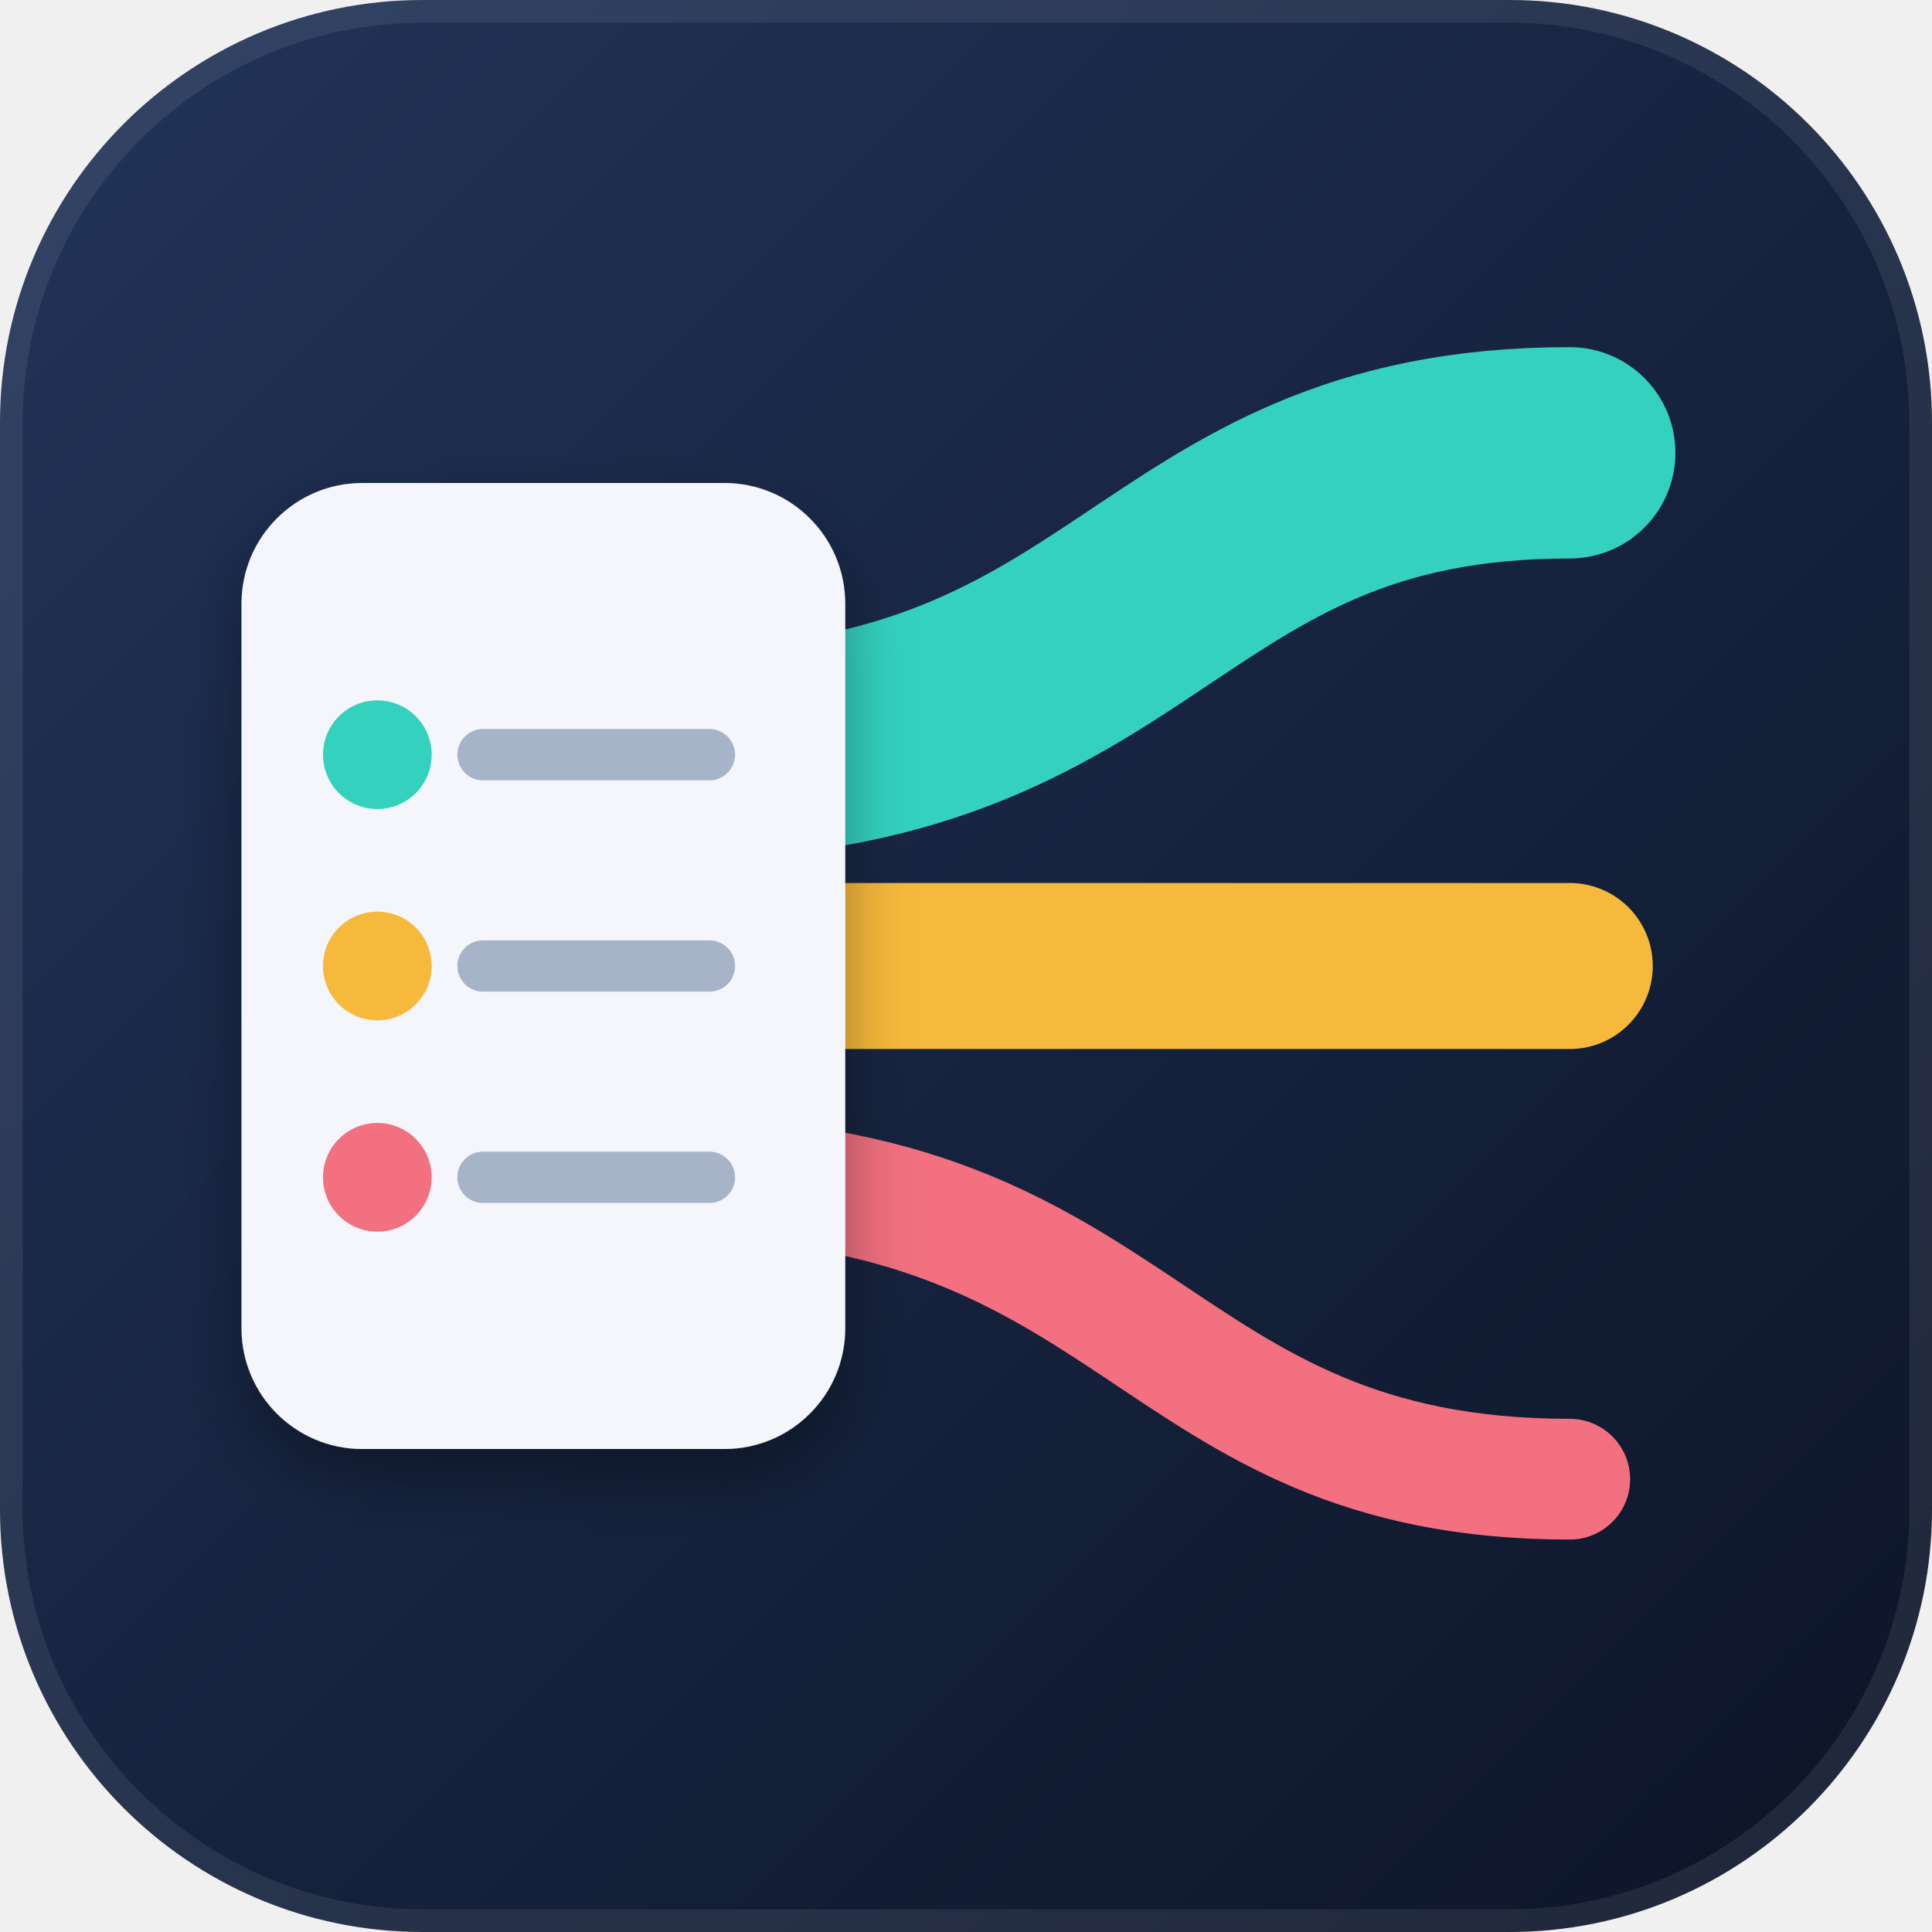
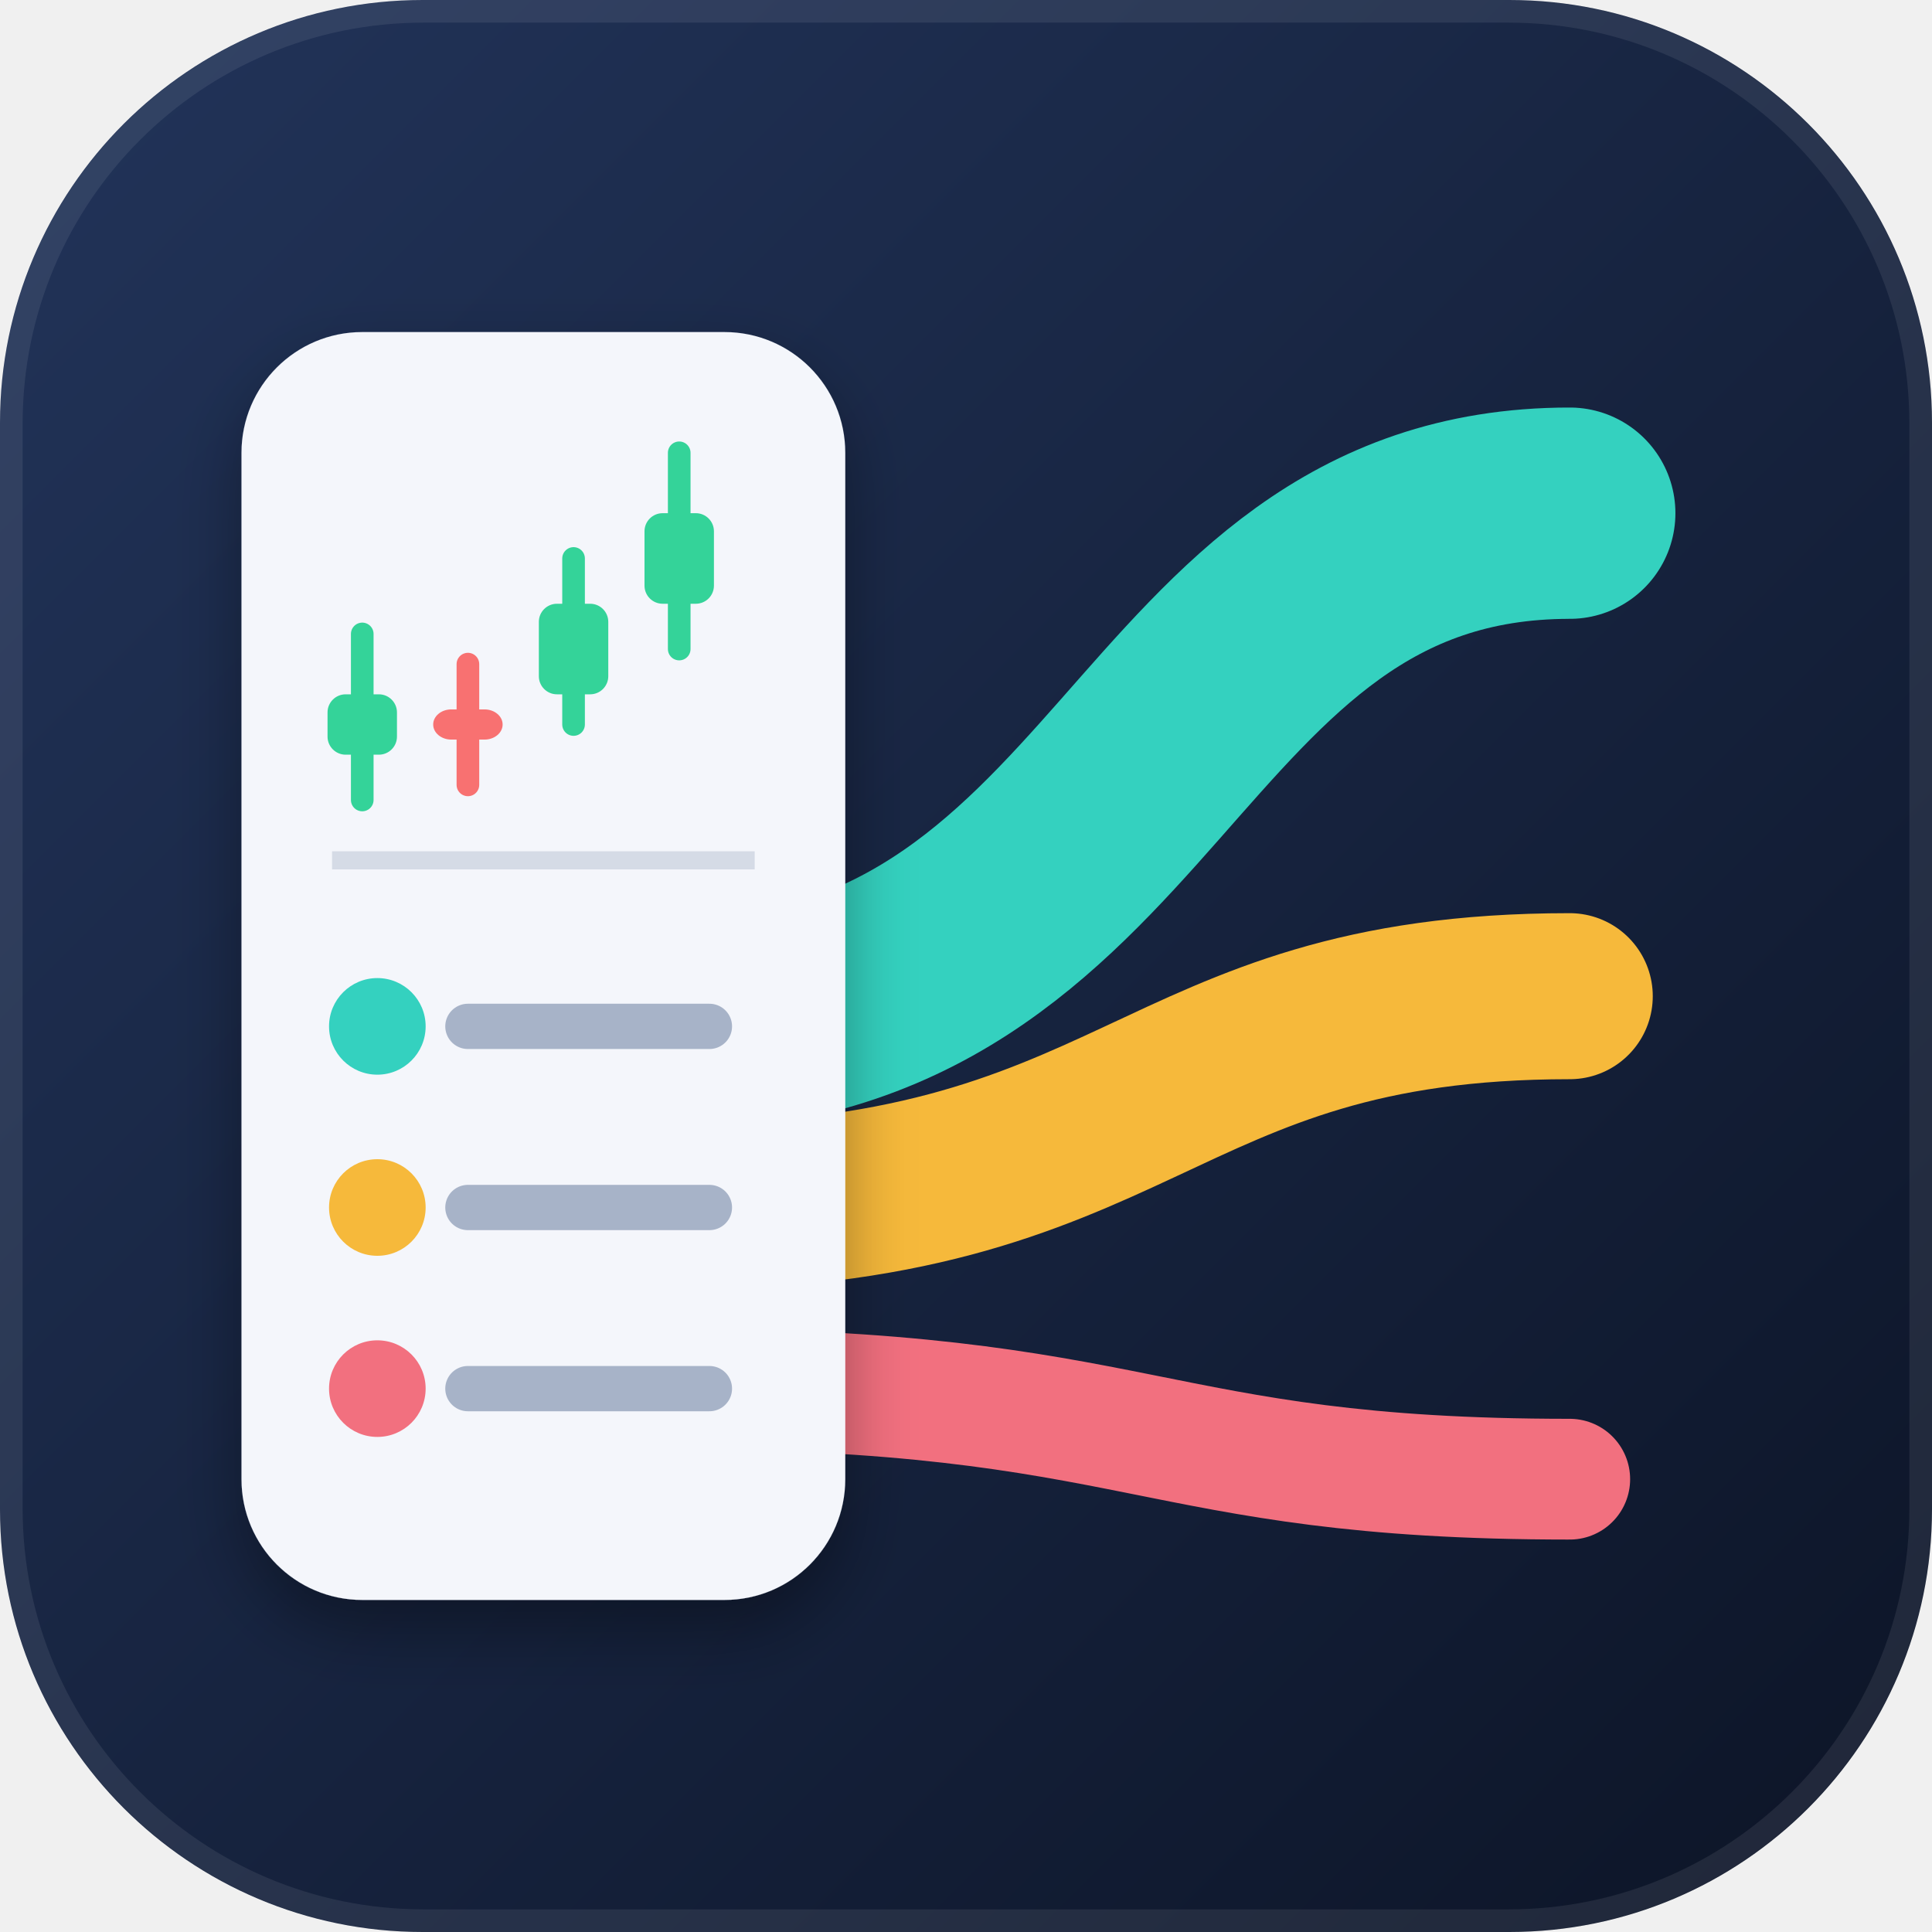
<svg xmlns="http://www.w3.org/2000/svg" viewBox="0 0 128 128" width="128" height="128">
  <defs>
    <linearGradient id="bg" x1="0" y1="0" x2="1" y2="1">
      <stop offset="0" stop-color="#22345A" />
      <stop offset="1" stop-color="#0C1426" />
    </linearGradient>
    <filter id="lift" x="-30%" y="-30%" width="160%" height="160%">
      <feGaussianBlur in="SourceAlpha" stdDeviation="2.2" />
      <feOffset dx="0" dy="2" result="b" />
      <feComponentTransfer>
        <feFuncA type="linear" slope="0.35" />
      </feComponentTransfer>
      <feMerge>
        <feMergeNode />
        <feMergeNode in="SourceGraphic" />
      </feMerge>
    </filter>
  </defs>
  <rect width="128" height="128" rx="28" fill="url(#bg)" />
+   <path d="M44,68 C76,68 76,34 104,34" fill="none" stroke="#34D1BF" stroke-width="14" stroke-linecap="round" />
+   <path d="M44,80 C76,80 76,66 104,66" fill="none" stroke="#F6B93B" stroke-width="11" stroke-linecap="round" />
+   <path d="M44,92 C76,92 76,98 104,98" fill="none" stroke="#F2707F" stroke-width="8" stroke-linecap="round" />
+   <g filter="url(#lift)">
+     <rect x="16" y="22" width="40" height="84" rx="8" fill="#F4F6FB" />
+   </g>
+   <line x1="24" y1="42" x2="24" y2="53" stroke="#34D399" stroke-width="1.5" stroke-linecap="round" />
+   <rect x="21.7" y="46" width="4.6" height="4" rx="1.2" fill="#34D399" />
+   <line x1="31" y1="44" x2="31" y2="52" stroke="#F87171" stroke-width="1.5" stroke-linecap="round" />
+   <rect x="28.7" y="47" width="4.6" height="2" rx="1.2" fill="#F87171" />
+   <line x1="38" y1="37" x2="38" y2="48" stroke="#34D399" stroke-width="1.5" stroke-linecap="round" />
+   <rect x="35.7" y="40" width="4.6" height="6" rx="1.2" fill="#34D399" />
+   <line x1="45" y1="30" x2="45" y2="43" stroke="#34D399" stroke-width="1.5" stroke-linecap="round" />
+   <rect x="42.7" y="34" width="4.6" height="6" rx="1.2" fill="#34D399" />
+   <line x1="22" y1="57" x2="50" y2="57" stroke="#D5DBE6" stroke-width="1.2" />
+   <circle cx="25" cy="68" r="3.2" fill="#34D1BF" />
+   <line x1="31" y1="68" x2="47" y2="68" stroke="#A7B3C8" stroke-width="3" stroke-linecap="round" />
+   <circle cx="25" cy="80" r="3.2" fill="#F6B93B" />
+   <line x1="31" y1="80" x2="47" y2="80" stroke="#A7B3C8" stroke-width="3" stroke-linecap="round" />
+   <circle cx="25" cy="92" r="3.2" fill="#F2707F" />
+   <line x1="31" y1="92" x2="47" y2="92" stroke="#A7B3C8" stroke-width="3" stroke-linecap="round" />
  <rect x="0.75" y="0.75" width="126.5" height="126.5" rx="27.3" fill="none" stroke="#FFFFFF" stroke-opacity="0.08" stroke-width="1.5" />
-   <path d="M44,50 C76,50 76,30 104,30" fill="none" stroke="#34D1BF" stroke-width="14" stroke-linecap="round" />
-   <path d="M44,64 C76,64 76,64 104,64" fill="none" stroke="#F6B93B" stroke-width="11" stroke-linecap="round" />
-   <path d="M44,78 C76,78 76,98 104,98" fill="none" stroke="#F2707F" stroke-width="8" stroke-linecap="round" />
-   <g filter="url(#lift)">
-     <rect x="16" y="32" width="40" height="64" rx="8" fill="#F4F6FB" />
-   </g>
-   <circle cx="25" cy="50" r="3.6" fill="#34D1BF" />
-   <line x1="32" y1="50" x2="47" y2="50" stroke="#A7B3C8" stroke-width="3.4" stroke-linecap="round" />
-   <circle cx="25" cy="64" r="3.6" fill="#F6B93B" />
-   <line x1="32" y1="64" x2="47" y2="64" stroke="#A7B3C8" stroke-width="3.4" stroke-linecap="round" />
-   <circle cx="25" cy="78" r="3.6" fill="#F2707F" />
-   <line x1="32" y1="78" x2="47" y2="78" stroke="#A7B3C8" stroke-width="3.4" stroke-linecap="round" />
</svg>
